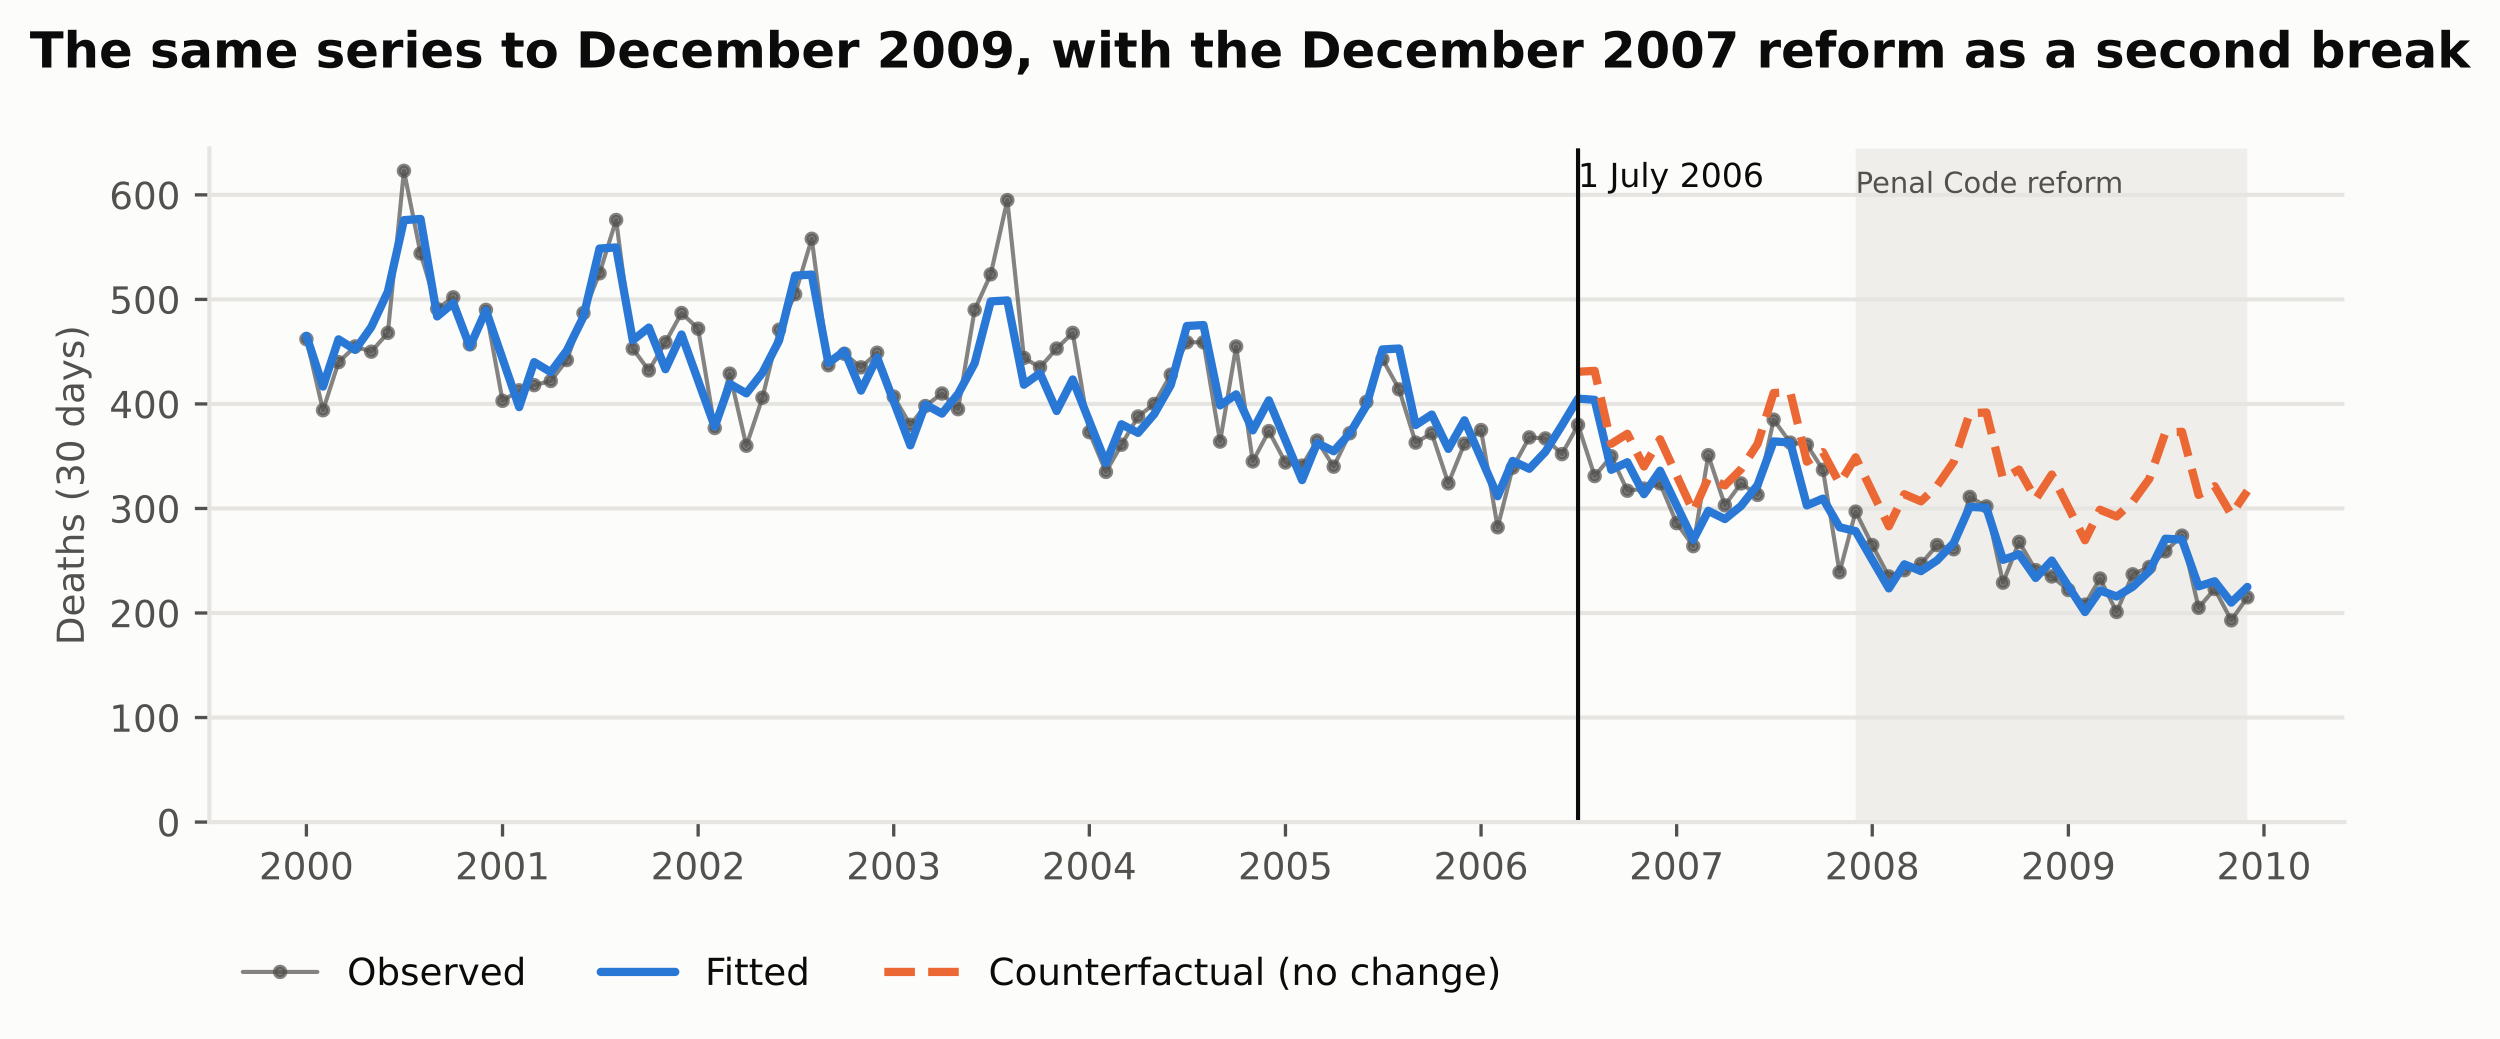
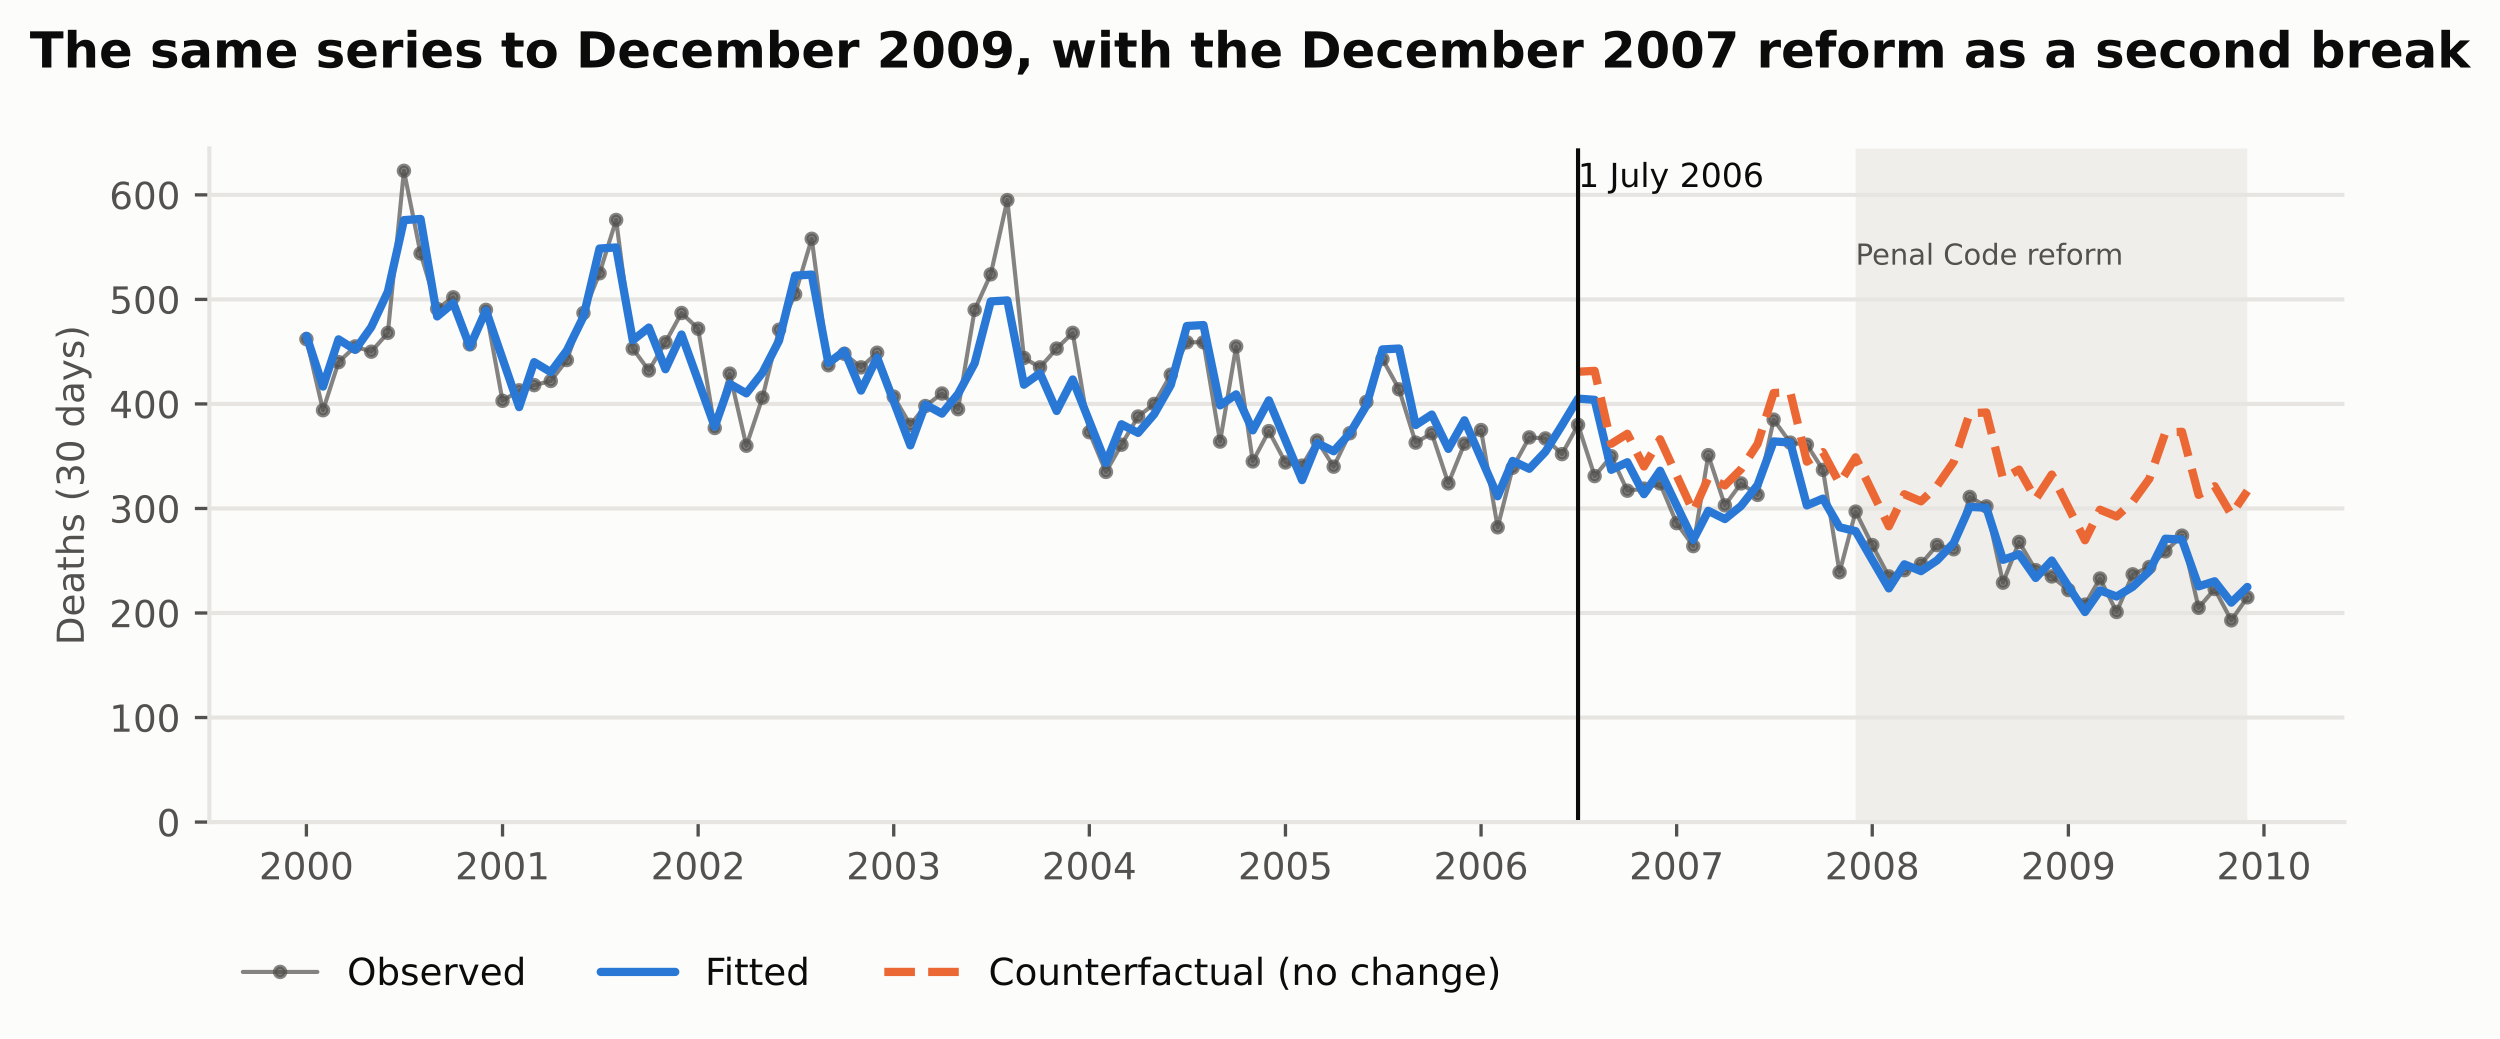
<svg xmlns="http://www.w3.org/2000/svg" xmlns:xlink="http://www.w3.org/1999/xlink" width="604.247pt" height="251.023pt" viewBox="0 0 604.247 251.023" version="1.1">
  <defs>
    <style type="text/css">*{stroke-linejoin: round; stroke-linecap: butt}</style>
  </defs>
  <g id="figure_1">
    <g id="patch_1">
      <path d="M 0 251.023  L 604.247 251.023  L 604.247 0  L 0 0  z " style="fill: #fcfcfb" />
    </g>
    <g id="axes_1">
      <g id="patch_2">
        <path d="M 50.602 198.696  L 566.64 198.696  L 566.64 35.859  L 50.602 35.859  z " style="fill: #fcfcfb" />
      </g>
      <g id="matplotlib.axis_1">
        <g id="xtick_1">
          <g id="line2d_1">
            <defs>
              <path id="m3a9c350e79" d="M 0 0  L 0 3.5  " style="stroke: #52514e; stroke-width: 0.8" />
            </defs>
            <g>
              <use xlink:href="#m3a9c350e79" x="74.058" y="198.696" style="fill: #52514e; stroke: #52514e; stroke-width: 0.8" />
            </g>
          </g>
          <g id="text_1">
            <text style="font-size: 9px; font-family: 'DejaVu Sans', 'Bitstream Vera Sans', 'Computer Modern Sans Serif', 'Lucida Grande', 'Verdana', 'Geneva', 'Lucid', 'Arial', 'Helvetica', 'Avant Garde', sans-serif; text-anchor: middle; fill: #52514e" x="74.058" y="212.534" transform="rotate(-0 74.05838 212.5342)">2000</text>
          </g>
        </g>
        <g id="xtick_2">
          <g id="line2d_2">
            <g>
              <use xlink:href="#m3a9c350e79" x="121.463" y="198.696" style="fill: #52514e; stroke: #52514e; stroke-width: 0.8" />
            </g>
          </g>
          <g id="text_2">
            <text style="font-size: 9px; font-family: 'DejaVu Sans', 'Bitstream Vera Sans', 'Computer Modern Sans Serif', 'Lucida Grande', 'Verdana', 'Geneva', 'Lucid', 'Arial', 'Helvetica', 'Avant Garde', sans-serif; text-anchor: middle; fill: #52514e" x="121.463" y="212.534" transform="rotate(-0 121.4631 212.5342)">2001</text>
          </g>
        </g>
        <g id="xtick_3">
          <g id="line2d_3">
            <g>
              <use xlink:href="#m3a9c350e79" x="168.738" y="198.696" style="fill: #52514e; stroke: #52514e; stroke-width: 0.8" />
            </g>
          </g>
          <g id="text_3">
            <text style="font-size: 9px; font-family: 'DejaVu Sans', 'Bitstream Vera Sans', 'Computer Modern Sans Serif', 'Lucida Grande', 'Verdana', 'Geneva', 'Lucid', 'Arial', 'Helvetica', 'Avant Garde', sans-serif; text-anchor: middle; fill: #52514e" x="168.738" y="212.534" transform="rotate(-0 168.7383 212.5342)">2002</text>
          </g>
        </g>
        <g id="xtick_4">
          <g id="line2d_4">
            <g>
              <use xlink:href="#m3a9c350e79" x="216.013" y="198.696" style="fill: #52514e; stroke: #52514e; stroke-width: 0.8" />
            </g>
          </g>
          <g id="text_4">
            <text style="font-size: 9px; font-family: 'DejaVu Sans', 'Bitstream Vera Sans', 'Computer Modern Sans Serif', 'Lucida Grande', 'Verdana', 'Geneva', 'Lucid', 'Arial', 'Helvetica', 'Avant Garde', sans-serif; text-anchor: middle; fill: #52514e" x="216.013" y="212.534" transform="rotate(-0 216.0135 212.5342)">2003</text>
          </g>
        </g>
        <g id="xtick_5">
          <g id="line2d_5">
            <g>
              <use xlink:href="#m3a9c350e79" x="263.289" y="198.696" style="fill: #52514e; stroke: #52514e; stroke-width: 0.8" />
            </g>
          </g>
          <g id="text_5">
            <text style="font-size: 9px; font-family: 'DejaVu Sans', 'Bitstream Vera Sans', 'Computer Modern Sans Serif', 'Lucida Grande', 'Verdana', 'Geneva', 'Lucid', 'Arial', 'Helvetica', 'Avant Garde', sans-serif; text-anchor: middle; fill: #52514e" x="263.289" y="212.534" transform="rotate(-0 263.2887 212.5342)">2004</text>
          </g>
        </g>
        <g id="xtick_6">
          <g id="line2d_6">
            <g>
              <use xlink:href="#m3a9c350e79" x="310.693" y="198.696" style="fill: #52514e; stroke: #52514e; stroke-width: 0.8" />
            </g>
          </g>
          <g id="text_6">
            <text style="font-size: 9px; font-family: 'DejaVu Sans', 'Bitstream Vera Sans', 'Computer Modern Sans Serif', 'Lucida Grande', 'Verdana', 'Geneva', 'Lucid', 'Arial', 'Helvetica', 'Avant Garde', sans-serif; text-anchor: middle; fill: #52514e" x="310.693" y="212.534" transform="rotate(-0 310.6934 212.5342)">2005</text>
          </g>
        </g>
        <g id="xtick_7">
          <g id="line2d_7">
            <g>
              <use xlink:href="#m3a9c350e79" x="357.969" y="198.696" style="fill: #52514e; stroke: #52514e; stroke-width: 0.8" />
            </g>
          </g>
          <g id="text_7">
            <text style="font-size: 9px; font-family: 'DejaVu Sans', 'Bitstream Vera Sans', 'Computer Modern Sans Serif', 'Lucida Grande', 'Verdana', 'Geneva', 'Lucid', 'Arial', 'Helvetica', 'Avant Garde', sans-serif; text-anchor: middle; fill: #52514e" x="357.969" y="212.534" transform="rotate(-0 357.9686 212.5342)">2006</text>
          </g>
        </g>
        <g id="xtick_8">
          <g id="line2d_8">
            <g>
              <use xlink:href="#m3a9c350e79" x="405.244" y="198.696" style="fill: #52514e; stroke: #52514e; stroke-width: 0.8" />
            </g>
          </g>
          <g id="text_8">
            <text style="font-size: 9px; font-family: 'DejaVu Sans', 'Bitstream Vera Sans', 'Computer Modern Sans Serif', 'Lucida Grande', 'Verdana', 'Geneva', 'Lucid', 'Arial', 'Helvetica', 'Avant Garde', sans-serif; text-anchor: middle; fill: #52514e" x="405.244" y="212.534" transform="rotate(-0 405.2438 212.5342)">2007</text>
          </g>
        </g>
        <g id="xtick_9">
          <g id="line2d_9">
            <g>
              <use xlink:href="#m3a9c350e79" x="452.519" y="198.696" style="fill: #52514e; stroke: #52514e; stroke-width: 0.8" />
            </g>
          </g>
          <g id="text_9">
            <text style="font-size: 9px; font-family: 'DejaVu Sans', 'Bitstream Vera Sans', 'Computer Modern Sans Serif', 'Lucida Grande', 'Verdana', 'Geneva', 'Lucid', 'Arial', 'Helvetica', 'Avant Garde', sans-serif; text-anchor: middle; fill: #52514e" x="452.519" y="212.534" transform="rotate(-0 452.519 212.5342)">2008</text>
          </g>
        </g>
        <g id="xtick_10">
          <g id="line2d_10">
            <g>
              <use xlink:href="#m3a9c350e79" x="499.924" y="198.696" style="fill: #52514e; stroke: #52514e; stroke-width: 0.8" />
            </g>
          </g>
          <g id="text_10">
            <text style="font-size: 9px; font-family: 'DejaVu Sans', 'Bitstream Vera Sans', 'Computer Modern Sans Serif', 'Lucida Grande', 'Verdana', 'Geneva', 'Lucid', 'Arial', 'Helvetica', 'Avant Garde', sans-serif; text-anchor: middle; fill: #52514e" x="499.924" y="212.534" transform="rotate(-0 499.9237 212.5342)">2009</text>
          </g>
        </g>
        <g id="xtick_11">
          <g id="line2d_11">
            <g>
              <use xlink:href="#m3a9c350e79" x="547.199" y="198.696" style="fill: #52514e; stroke: #52514e; stroke-width: 0.8" />
            </g>
          </g>
          <g id="text_11">
            <text style="font-size: 9px; font-family: 'DejaVu Sans', 'Bitstream Vera Sans', 'Computer Modern Sans Serif', 'Lucida Grande', 'Verdana', 'Geneva', 'Lucid', 'Arial', 'Helvetica', 'Avant Garde', sans-serif; text-anchor: middle; fill: #52514e" x="547.199" y="212.534" transform="rotate(-0 547.1989 212.5342)">2010</text>
          </g>
        </g>
      </g>
      <g id="matplotlib.axis_2">
        <g id="ytick_1">
          <g id="line2d_12">
            <path d="M 50.602 198.696  L 566.64 198.696  " clip-path="url(#pf68ba96f49)" style="fill: none; stroke: #e6e5e1; stroke-linecap: round" />
          </g>
          <g id="line2d_13">
            <defs>
              <path id="mdd3c75259f" d="M 0 0  L -3.5 0  " style="stroke: #52514e; stroke-width: 0.8" />
            </defs>
            <g>
              <use xlink:href="#mdd3c75259f" x="50.602" y="198.696" style="fill: #52514e; stroke: #52514e; stroke-width: 0.8" />
            </g>
          </g>
          <g id="text_12">
            <text style="font-size: 9px; font-family: 'DejaVu Sans', 'Bitstream Vera Sans', 'Computer Modern Sans Serif', 'Lucida Grande', 'Verdana', 'Geneva', 'Lucid', 'Arial', 'Helvetica', 'Avant Garde', sans-serif; text-anchor: end; fill: #52514e" x="43.602" y="202.115" transform="rotate(-0 43.60211 202.1152)">0</text>
          </g>
        </g>
        <g id="ytick_2">
          <g id="line2d_14">
            <path d="M 50.602 173.431  L 566.64 173.431  " clip-path="url(#pf68ba96f49)" style="fill: none; stroke: #e6e5e1; stroke-linecap: round" />
          </g>
          <g id="line2d_15">
            <g>
              <use xlink:href="#mdd3c75259f" x="50.602" y="173.431" style="fill: #52514e; stroke: #52514e; stroke-width: 0.8" />
            </g>
          </g>
          <g id="text_13">
            <text style="font-size: 9px; font-family: 'DejaVu Sans', 'Bitstream Vera Sans', 'Computer Modern Sans Serif', 'Lucida Grande', 'Verdana', 'Geneva', 'Lucid', 'Arial', 'Helvetica', 'Avant Garde', sans-serif; text-anchor: end; fill: #52514e" x="43.602" y="176.85" transform="rotate(-0 43.60211 176.8495)">100</text>
          </g>
        </g>
        <g id="ytick_3">
          <g id="line2d_16">
            <path d="M 50.602 148.165  L 566.64 148.165  " clip-path="url(#pf68ba96f49)" style="fill: none; stroke: #e6e5e1; stroke-linecap: round" />
          </g>
          <g id="line2d_17">
            <g>
              <use xlink:href="#mdd3c75259f" x="50.602" y="148.165" style="fill: #52514e; stroke: #52514e; stroke-width: 0.8" />
            </g>
          </g>
          <g id="text_14">
            <text style="font-size: 9px; font-family: 'DejaVu Sans', 'Bitstream Vera Sans', 'Computer Modern Sans Serif', 'Lucida Grande', 'Verdana', 'Geneva', 'Lucid', 'Arial', 'Helvetica', 'Avant Garde', sans-serif; text-anchor: end; fill: #52514e" x="43.602" y="151.584" transform="rotate(-0 43.60211 151.5838)">200</text>
          </g>
        </g>
        <g id="ytick_4">
          <g id="line2d_18">
            <path d="M 50.602 122.899  L 566.64 122.899  " clip-path="url(#pf68ba96f49)" style="fill: none; stroke: #e6e5e1; stroke-linecap: round" />
          </g>
          <g id="line2d_19">
            <g>
              <use xlink:href="#mdd3c75259f" x="50.602" y="122.899" style="fill: #52514e; stroke: #52514e; stroke-width: 0.8" />
            </g>
          </g>
          <g id="text_15">
            <text style="font-size: 9px; font-family: 'DejaVu Sans', 'Bitstream Vera Sans', 'Computer Modern Sans Serif', 'Lucida Grande', 'Verdana', 'Geneva', 'Lucid', 'Arial', 'Helvetica', 'Avant Garde', sans-serif; text-anchor: end; fill: #52514e" x="43.602" y="126.318" transform="rotate(-0 43.60211 126.3181)">300</text>
          </g>
        </g>
        <g id="ytick_5">
          <g id="line2d_20">
            <path d="M 50.602 97.633  L 566.64 97.633  " clip-path="url(#pf68ba96f49)" style="fill: none; stroke: #e6e5e1; stroke-linecap: round" />
          </g>
          <g id="line2d_21">
            <g>
              <use xlink:href="#mdd3c75259f" x="50.602" y="97.633" style="fill: #52514e; stroke: #52514e; stroke-width: 0.8" />
            </g>
          </g>
          <g id="text_16">
            <text style="font-size: 9px; font-family: 'DejaVu Sans', 'Bitstream Vera Sans', 'Computer Modern Sans Serif', 'Lucida Grande', 'Verdana', 'Geneva', 'Lucid', 'Arial', 'Helvetica', 'Avant Garde', sans-serif; text-anchor: end; fill: #52514e" x="43.602" y="101.052" transform="rotate(-0 43.60211 101.0524)">400</text>
          </g>
        </g>
        <g id="ytick_6">
          <g id="line2d_22">
            <path d="M 50.602 72.368  L 566.64 72.368  " clip-path="url(#pf68ba96f49)" style="fill: none; stroke: #e6e5e1; stroke-linecap: round" />
          </g>
          <g id="line2d_23">
            <g>
              <use xlink:href="#mdd3c75259f" x="50.602" y="72.368" style="fill: #52514e; stroke: #52514e; stroke-width: 0.8" />
            </g>
          </g>
          <g id="text_17">
            <text style="font-size: 9px; font-family: 'DejaVu Sans', 'Bitstream Vera Sans', 'Computer Modern Sans Serif', 'Lucida Grande', 'Verdana', 'Geneva', 'Lucid', 'Arial', 'Helvetica', 'Avant Garde', sans-serif; text-anchor: end; fill: #52514e" x="43.602" y="75.787" transform="rotate(-0 43.60211 75.7867)">500</text>
          </g>
        </g>
        <g id="ytick_7">
          <g id="line2d_24">
            <path d="M 50.602 47.102  L 566.64 47.102  " clip-path="url(#pf68ba96f49)" style="fill: none; stroke: #e6e5e1; stroke-linecap: round" />
          </g>
          <g id="line2d_25">
            <g>
              <use xlink:href="#mdd3c75259f" x="50.602" y="47.102" style="fill: #52514e; stroke: #52514e; stroke-width: 0.8" />
            </g>
          </g>
          <g id="text_18">
            <text style="font-size: 9px; font-family: 'DejaVu Sans', 'Bitstream Vera Sans', 'Computer Modern Sans Serif', 'Lucida Grande', 'Verdana', 'Geneva', 'Lucid', 'Arial', 'Helvetica', 'Avant Garde', sans-serif; text-anchor: end; fill: #52514e" x="43.602" y="50.521" transform="rotate(-0 43.60211 50.521)">600</text>
          </g>
        </g>
        <g id="text_19">
          <text style="font-size: 9px; font-family: 'DejaVu Sans', 'Bitstream Vera Sans', 'Computer Modern Sans Serif', 'Lucida Grande', 'Verdana', 'Geneva', 'Lucid', 'Arial', 'Helvetica', 'Avant Garde', sans-serif; text-anchor: middle; fill: #52514e" x="20.261" y="117.278" transform="rotate(-90 20.26125 117.2776)">Deaths (30 days)</text>
        </g>
      </g>
      <g id="patch_3">
        <path d="M 448.504 198.696  L 543.184 198.696  L 543.184 35.859  L 448.504 35.859  z " clip-path="url(#pf68ba96f49)" style="fill: #e6e5e1; opacity: 0.6" />
      </g>
      <g id="line2d_26">
        <path d="M 74.058 81.969  L 78.074 99.149  L 81.83 87.527  L 85.845 83.737  L 89.73 85.001  L 93.746 80.453  L 97.631 41.291  L 101.646 61.251  L 105.662 74.642  L 109.547 71.862  L 113.562 83.232  L 117.448 74.894  L 121.463 96.875  L 125.478 94.349  L 129.105 93.086  L 133.12 92.075  L 137.006 87.022  L 141.021 75.652  L 144.906 66.051  L 148.922 53.166  L 152.937 84.243  L 156.822 89.548  L 160.838 82.727  L 164.723 75.652  L 168.738 79.442  L 172.753 103.445  L 176.38 90.306  L 180.395 107.74  L 184.281 96.118  L 188.296 79.695  L 192.182 71.104  L 196.197 57.714  L 200.212 88.285  L 204.098 85.506  L 208.113 88.79  L 211.998 85.253  L 216.013 95.865  L 220.029 102.687  L 223.655 98.139  L 227.67 95.107  L 231.556 98.897  L 235.571 74.894  L 239.457 66.304  L 243.472 48.365  L 247.487 86.517  L 251.373 88.79  L 255.388 84.243  L 259.274 80.453  L 263.289 104.455  L 267.304 114.056  L 271.06 107.487  L 275.075 100.665  L 278.961 97.633  L 282.976 90.559  L 286.862 82.727  L 290.877 82.727  L 294.892 106.729  L 298.777 83.737  L 302.793 111.53  L 306.678 104.203  L 310.693 111.782  L 314.709 112.54  L 318.335 106.476  L 322.35 112.793  L 326.236 104.708  L 330.251 97.128  L 334.137 86.769  L 338.152 94.096  L 342.167 106.982  L 346.053 104.708  L 350.068 116.835  L 353.953 107.234  L 357.969 103.95  L 361.984 127.447  L 365.61 113.046  L 369.625 105.718  L 373.511 105.971  L 377.526 109.761  L 381.412 102.687  L 385.427 115.067  L 389.442 110.266  L 393.328 118.604  L 397.343 118.099  L 401.229 116.835  L 405.244 126.436  L 409.259 131.995  L 412.886 110.014  L 416.901 122.141  L 420.786 116.835  L 424.801 119.615  L 428.687 101.423  L 432.702 106.982  L 436.717 107.487  L 440.603 113.551  L 444.618 138.311  L 448.504 123.657  L 452.519 131.742  L 456.534 139.322  L 460.29 137.806  L 464.305 136.29  L 468.191 131.742  L 472.206 132.753  L 476.092 120.12  L 480.107 122.394  L 484.122 140.838  L 488.008 130.984  L 492.023 137.806  L 495.909 139.322  L 499.924 142.606  L 503.939 146.144  L 507.565 139.827  L 511.581 147.912  L 515.466 138.817  L 519.481 137.048  L 523.367 133.258  L 527.382 129.468  L 531.397 146.902  L 535.283 142.354  L 539.298 149.933  L 543.184 144.375  " clip-path="url(#pf68ba96f49)" style="fill: none; stroke: #52514e; stroke-opacity: 0.7; stroke-linecap: round" />
        <defs>
          <path id="m30d8206e4d" d="M 0 1.25  C 0.332 1.25 0.649 1.118 0.884 0.884  C 1.118 0.649 1.25 0.332 1.25 0  C 1.25 -0.332 1.118 -0.649 0.884 -0.884  C 0.649 -1.118 0.332 -1.25 0 -1.25  C -0.332 -1.25 -0.649 -1.118 -0.884 -0.884  C -1.118 -0.649 -1.25 -0.332 -1.25 0  C -1.25 0.332 -1.118 0.649 -0.884 0.884  C -0.649 1.118 -0.332 1.25 0 1.25  z " style="stroke: #52514e; stroke-opacity: 0.7" />
        </defs>
        <g clip-path="url(#pf68ba96f49)">
          <use xlink:href="#m30d8206e4d" x="74.058" y="81.969" style="fill: #52514e; fill-opacity: 0.7; stroke: #52514e; stroke-opacity: 0.7" />
          <use xlink:href="#m30d8206e4d" x="78.074" y="99.149" style="fill: #52514e; fill-opacity: 0.7; stroke: #52514e; stroke-opacity: 0.7" />
          <use xlink:href="#m30d8206e4d" x="81.83" y="87.527" style="fill: #52514e; fill-opacity: 0.7; stroke: #52514e; stroke-opacity: 0.7" />
          <use xlink:href="#m30d8206e4d" x="85.845" y="83.737" style="fill: #52514e; fill-opacity: 0.7; stroke: #52514e; stroke-opacity: 0.7" />
          <use xlink:href="#m30d8206e4d" x="89.73" y="85.001" style="fill: #52514e; fill-opacity: 0.7; stroke: #52514e; stroke-opacity: 0.7" />
          <use xlink:href="#m30d8206e4d" x="93.746" y="80.453" style="fill: #52514e; fill-opacity: 0.7; stroke: #52514e; stroke-opacity: 0.7" />
          <use xlink:href="#m30d8206e4d" x="97.631" y="41.291" style="fill: #52514e; fill-opacity: 0.7; stroke: #52514e; stroke-opacity: 0.7" />
          <use xlink:href="#m30d8206e4d" x="101.646" y="61.251" style="fill: #52514e; fill-opacity: 0.7; stroke: #52514e; stroke-opacity: 0.7" />
          <use xlink:href="#m30d8206e4d" x="105.662" y="74.642" style="fill: #52514e; fill-opacity: 0.7; stroke: #52514e; stroke-opacity: 0.7" />
          <use xlink:href="#m30d8206e4d" x="109.547" y="71.862" style="fill: #52514e; fill-opacity: 0.7; stroke: #52514e; stroke-opacity: 0.7" />
          <use xlink:href="#m30d8206e4d" x="113.562" y="83.232" style="fill: #52514e; fill-opacity: 0.7; stroke: #52514e; stroke-opacity: 0.7" />
          <use xlink:href="#m30d8206e4d" x="117.448" y="74.894" style="fill: #52514e; fill-opacity: 0.7; stroke: #52514e; stroke-opacity: 0.7" />
          <use xlink:href="#m30d8206e4d" x="121.463" y="96.875" style="fill: #52514e; fill-opacity: 0.7; stroke: #52514e; stroke-opacity: 0.7" />
          <use xlink:href="#m30d8206e4d" x="125.478" y="94.349" style="fill: #52514e; fill-opacity: 0.7; stroke: #52514e; stroke-opacity: 0.7" />
          <use xlink:href="#m30d8206e4d" x="129.105" y="93.086" style="fill: #52514e; fill-opacity: 0.7; stroke: #52514e; stroke-opacity: 0.7" />
          <use xlink:href="#m30d8206e4d" x="133.12" y="92.075" style="fill: #52514e; fill-opacity: 0.7; stroke: #52514e; stroke-opacity: 0.7" />
          <use xlink:href="#m30d8206e4d" x="137.006" y="87.022" style="fill: #52514e; fill-opacity: 0.7; stroke: #52514e; stroke-opacity: 0.7" />
          <use xlink:href="#m30d8206e4d" x="141.021" y="75.652" style="fill: #52514e; fill-opacity: 0.7; stroke: #52514e; stroke-opacity: 0.7" />
          <use xlink:href="#m30d8206e4d" x="144.906" y="66.051" style="fill: #52514e; fill-opacity: 0.7; stroke: #52514e; stroke-opacity: 0.7" />
          <use xlink:href="#m30d8206e4d" x="148.922" y="53.166" style="fill: #52514e; fill-opacity: 0.7; stroke: #52514e; stroke-opacity: 0.7" />
          <use xlink:href="#m30d8206e4d" x="152.937" y="84.243" style="fill: #52514e; fill-opacity: 0.7; stroke: #52514e; stroke-opacity: 0.7" />
          <use xlink:href="#m30d8206e4d" x="156.822" y="89.548" style="fill: #52514e; fill-opacity: 0.7; stroke: #52514e; stroke-opacity: 0.7" />
          <use xlink:href="#m30d8206e4d" x="160.838" y="82.727" style="fill: #52514e; fill-opacity: 0.7; stroke: #52514e; stroke-opacity: 0.7" />
          <use xlink:href="#m30d8206e4d" x="164.723" y="75.652" style="fill: #52514e; fill-opacity: 0.7; stroke: #52514e; stroke-opacity: 0.7" />
          <use xlink:href="#m30d8206e4d" x="168.738" y="79.442" style="fill: #52514e; fill-opacity: 0.7; stroke: #52514e; stroke-opacity: 0.7" />
          <use xlink:href="#m30d8206e4d" x="172.753" y="103.445" style="fill: #52514e; fill-opacity: 0.7; stroke: #52514e; stroke-opacity: 0.7" />
          <use xlink:href="#m30d8206e4d" x="176.38" y="90.306" style="fill: #52514e; fill-opacity: 0.7; stroke: #52514e; stroke-opacity: 0.7" />
          <use xlink:href="#m30d8206e4d" x="180.395" y="107.74" style="fill: #52514e; fill-opacity: 0.7; stroke: #52514e; stroke-opacity: 0.7" />
          <use xlink:href="#m30d8206e4d" x="184.281" y="96.118" style="fill: #52514e; fill-opacity: 0.7; stroke: #52514e; stroke-opacity: 0.7" />
          <use xlink:href="#m30d8206e4d" x="188.296" y="79.695" style="fill: #52514e; fill-opacity: 0.7; stroke: #52514e; stroke-opacity: 0.7" />
          <use xlink:href="#m30d8206e4d" x="192.182" y="71.104" style="fill: #52514e; fill-opacity: 0.7; stroke: #52514e; stroke-opacity: 0.7" />
          <use xlink:href="#m30d8206e4d" x="196.197" y="57.714" style="fill: #52514e; fill-opacity: 0.7; stroke: #52514e; stroke-opacity: 0.7" />
          <use xlink:href="#m30d8206e4d" x="200.212" y="88.285" style="fill: #52514e; fill-opacity: 0.7; stroke: #52514e; stroke-opacity: 0.7" />
          <use xlink:href="#m30d8206e4d" x="204.098" y="85.506" style="fill: #52514e; fill-opacity: 0.7; stroke: #52514e; stroke-opacity: 0.7" />
          <use xlink:href="#m30d8206e4d" x="208.113" y="88.79" style="fill: #52514e; fill-opacity: 0.7; stroke: #52514e; stroke-opacity: 0.7" />
          <use xlink:href="#m30d8206e4d" x="211.998" y="85.253" style="fill: #52514e; fill-opacity: 0.7; stroke: #52514e; stroke-opacity: 0.7" />
          <use xlink:href="#m30d8206e4d" x="216.013" y="95.865" style="fill: #52514e; fill-opacity: 0.7; stroke: #52514e; stroke-opacity: 0.7" />
          <use xlink:href="#m30d8206e4d" x="220.029" y="102.687" style="fill: #52514e; fill-opacity: 0.7; stroke: #52514e; stroke-opacity: 0.7" />
          <use xlink:href="#m30d8206e4d" x="223.655" y="98.139" style="fill: #52514e; fill-opacity: 0.7; stroke: #52514e; stroke-opacity: 0.7" />
          <use xlink:href="#m30d8206e4d" x="227.67" y="95.107" style="fill: #52514e; fill-opacity: 0.7; stroke: #52514e; stroke-opacity: 0.7" />
          <use xlink:href="#m30d8206e4d" x="231.556" y="98.897" style="fill: #52514e; fill-opacity: 0.7; stroke: #52514e; stroke-opacity: 0.7" />
          <use xlink:href="#m30d8206e4d" x="235.571" y="74.894" style="fill: #52514e; fill-opacity: 0.7; stroke: #52514e; stroke-opacity: 0.7" />
          <use xlink:href="#m30d8206e4d" x="239.457" y="66.304" style="fill: #52514e; fill-opacity: 0.7; stroke: #52514e; stroke-opacity: 0.7" />
          <use xlink:href="#m30d8206e4d" x="243.472" y="48.365" style="fill: #52514e; fill-opacity: 0.7; stroke: #52514e; stroke-opacity: 0.7" />
          <use xlink:href="#m30d8206e4d" x="247.487" y="86.517" style="fill: #52514e; fill-opacity: 0.7; stroke: #52514e; stroke-opacity: 0.7" />
          <use xlink:href="#m30d8206e4d" x="251.373" y="88.79" style="fill: #52514e; fill-opacity: 0.7; stroke: #52514e; stroke-opacity: 0.7" />
          <use xlink:href="#m30d8206e4d" x="255.388" y="84.243" style="fill: #52514e; fill-opacity: 0.7; stroke: #52514e; stroke-opacity: 0.7" />
          <use xlink:href="#m30d8206e4d" x="259.274" y="80.453" style="fill: #52514e; fill-opacity: 0.7; stroke: #52514e; stroke-opacity: 0.7" />
          <use xlink:href="#m30d8206e4d" x="263.289" y="104.455" style="fill: #52514e; fill-opacity: 0.7; stroke: #52514e; stroke-opacity: 0.7" />
          <use xlink:href="#m30d8206e4d" x="267.304" y="114.056" style="fill: #52514e; fill-opacity: 0.7; stroke: #52514e; stroke-opacity: 0.7" />
          <use xlink:href="#m30d8206e4d" x="271.06" y="107.487" style="fill: #52514e; fill-opacity: 0.7; stroke: #52514e; stroke-opacity: 0.7" />
          <use xlink:href="#m30d8206e4d" x="275.075" y="100.665" style="fill: #52514e; fill-opacity: 0.7; stroke: #52514e; stroke-opacity: 0.7" />
          <use xlink:href="#m30d8206e4d" x="278.961" y="97.633" style="fill: #52514e; fill-opacity: 0.7; stroke: #52514e; stroke-opacity: 0.7" />
          <use xlink:href="#m30d8206e4d" x="282.976" y="90.559" style="fill: #52514e; fill-opacity: 0.7; stroke: #52514e; stroke-opacity: 0.7" />
          <use xlink:href="#m30d8206e4d" x="286.862" y="82.727" style="fill: #52514e; fill-opacity: 0.7; stroke: #52514e; stroke-opacity: 0.7" />
          <use xlink:href="#m30d8206e4d" x="290.877" y="82.727" style="fill: #52514e; fill-opacity: 0.7; stroke: #52514e; stroke-opacity: 0.7" />
          <use xlink:href="#m30d8206e4d" x="294.892" y="106.729" style="fill: #52514e; fill-opacity: 0.7; stroke: #52514e; stroke-opacity: 0.7" />
          <use xlink:href="#m30d8206e4d" x="298.777" y="83.737" style="fill: #52514e; fill-opacity: 0.7; stroke: #52514e; stroke-opacity: 0.7" />
          <use xlink:href="#m30d8206e4d" x="302.793" y="111.53" style="fill: #52514e; fill-opacity: 0.7; stroke: #52514e; stroke-opacity: 0.7" />
          <use xlink:href="#m30d8206e4d" x="306.678" y="104.203" style="fill: #52514e; fill-opacity: 0.7; stroke: #52514e; stroke-opacity: 0.7" />
          <use xlink:href="#m30d8206e4d" x="310.693" y="111.782" style="fill: #52514e; fill-opacity: 0.7; stroke: #52514e; stroke-opacity: 0.7" />
          <use xlink:href="#m30d8206e4d" x="314.709" y="112.54" style="fill: #52514e; fill-opacity: 0.7; stroke: #52514e; stroke-opacity: 0.7" />
          <use xlink:href="#m30d8206e4d" x="318.335" y="106.476" style="fill: #52514e; fill-opacity: 0.7; stroke: #52514e; stroke-opacity: 0.7" />
          <use xlink:href="#m30d8206e4d" x="322.35" y="112.793" style="fill: #52514e; fill-opacity: 0.7; stroke: #52514e; stroke-opacity: 0.7" />
          <use xlink:href="#m30d8206e4d" x="326.236" y="104.708" style="fill: #52514e; fill-opacity: 0.7; stroke: #52514e; stroke-opacity: 0.7" />
          <use xlink:href="#m30d8206e4d" x="330.251" y="97.128" style="fill: #52514e; fill-opacity: 0.7; stroke: #52514e; stroke-opacity: 0.7" />
          <use xlink:href="#m30d8206e4d" x="334.137" y="86.769" style="fill: #52514e; fill-opacity: 0.7; stroke: #52514e; stroke-opacity: 0.7" />
          <use xlink:href="#m30d8206e4d" x="338.152" y="94.096" style="fill: #52514e; fill-opacity: 0.7; stroke: #52514e; stroke-opacity: 0.7" />
          <use xlink:href="#m30d8206e4d" x="342.167" y="106.982" style="fill: #52514e; fill-opacity: 0.7; stroke: #52514e; stroke-opacity: 0.7" />
          <use xlink:href="#m30d8206e4d" x="346.053" y="104.708" style="fill: #52514e; fill-opacity: 0.7; stroke: #52514e; stroke-opacity: 0.7" />
          <use xlink:href="#m30d8206e4d" x="350.068" y="116.835" style="fill: #52514e; fill-opacity: 0.7; stroke: #52514e; stroke-opacity: 0.7" />
          <use xlink:href="#m30d8206e4d" x="353.953" y="107.234" style="fill: #52514e; fill-opacity: 0.7; stroke: #52514e; stroke-opacity: 0.7" />
          <use xlink:href="#m30d8206e4d" x="357.969" y="103.95" style="fill: #52514e; fill-opacity: 0.7; stroke: #52514e; stroke-opacity: 0.7" />
          <use xlink:href="#m30d8206e4d" x="361.984" y="127.447" style="fill: #52514e; fill-opacity: 0.7; stroke: #52514e; stroke-opacity: 0.7" />
          <use xlink:href="#m30d8206e4d" x="365.61" y="113.046" style="fill: #52514e; fill-opacity: 0.7; stroke: #52514e; stroke-opacity: 0.7" />
          <use xlink:href="#m30d8206e4d" x="369.625" y="105.718" style="fill: #52514e; fill-opacity: 0.7; stroke: #52514e; stroke-opacity: 0.7" />
          <use xlink:href="#m30d8206e4d" x="373.511" y="105.971" style="fill: #52514e; fill-opacity: 0.7; stroke: #52514e; stroke-opacity: 0.7" />
          <use xlink:href="#m30d8206e4d" x="377.526" y="109.761" style="fill: #52514e; fill-opacity: 0.7; stroke: #52514e; stroke-opacity: 0.7" />
          <use xlink:href="#m30d8206e4d" x="381.412" y="102.687" style="fill: #52514e; fill-opacity: 0.7; stroke: #52514e; stroke-opacity: 0.7" />
          <use xlink:href="#m30d8206e4d" x="385.427" y="115.067" style="fill: #52514e; fill-opacity: 0.7; stroke: #52514e; stroke-opacity: 0.7" />
          <use xlink:href="#m30d8206e4d" x="389.442" y="110.266" style="fill: #52514e; fill-opacity: 0.7; stroke: #52514e; stroke-opacity: 0.7" />
          <use xlink:href="#m30d8206e4d" x="393.328" y="118.604" style="fill: #52514e; fill-opacity: 0.7; stroke: #52514e; stroke-opacity: 0.7" />
          <use xlink:href="#m30d8206e4d" x="397.343" y="118.099" style="fill: #52514e; fill-opacity: 0.7; stroke: #52514e; stroke-opacity: 0.7" />
          <use xlink:href="#m30d8206e4d" x="401.229" y="116.835" style="fill: #52514e; fill-opacity: 0.7; stroke: #52514e; stroke-opacity: 0.7" />
          <use xlink:href="#m30d8206e4d" x="405.244" y="126.436" style="fill: #52514e; fill-opacity: 0.7; stroke: #52514e; stroke-opacity: 0.7" />
          <use xlink:href="#m30d8206e4d" x="409.259" y="131.995" style="fill: #52514e; fill-opacity: 0.7; stroke: #52514e; stroke-opacity: 0.7" />
          <use xlink:href="#m30d8206e4d" x="412.886" y="110.014" style="fill: #52514e; fill-opacity: 0.7; stroke: #52514e; stroke-opacity: 0.7" />
          <use xlink:href="#m30d8206e4d" x="416.901" y="122.141" style="fill: #52514e; fill-opacity: 0.7; stroke: #52514e; stroke-opacity: 0.7" />
          <use xlink:href="#m30d8206e4d" x="420.786" y="116.835" style="fill: #52514e; fill-opacity: 0.7; stroke: #52514e; stroke-opacity: 0.7" />
          <use xlink:href="#m30d8206e4d" x="424.801" y="119.615" style="fill: #52514e; fill-opacity: 0.7; stroke: #52514e; stroke-opacity: 0.7" />
          <use xlink:href="#m30d8206e4d" x="428.687" y="101.423" style="fill: #52514e; fill-opacity: 0.7; stroke: #52514e; stroke-opacity: 0.7" />
          <use xlink:href="#m30d8206e4d" x="432.702" y="106.982" style="fill: #52514e; fill-opacity: 0.7; stroke: #52514e; stroke-opacity: 0.7" />
          <use xlink:href="#m30d8206e4d" x="436.717" y="107.487" style="fill: #52514e; fill-opacity: 0.7; stroke: #52514e; stroke-opacity: 0.7" />
          <use xlink:href="#m30d8206e4d" x="440.603" y="113.551" style="fill: #52514e; fill-opacity: 0.7; stroke: #52514e; stroke-opacity: 0.7" />
          <use xlink:href="#m30d8206e4d" x="444.618" y="138.311" style="fill: #52514e; fill-opacity: 0.7; stroke: #52514e; stroke-opacity: 0.7" />
          <use xlink:href="#m30d8206e4d" x="448.504" y="123.657" style="fill: #52514e; fill-opacity: 0.7; stroke: #52514e; stroke-opacity: 0.7" />
          <use xlink:href="#m30d8206e4d" x="452.519" y="131.742" style="fill: #52514e; fill-opacity: 0.7; stroke: #52514e; stroke-opacity: 0.7" />
          <use xlink:href="#m30d8206e4d" x="456.534" y="139.322" style="fill: #52514e; fill-opacity: 0.7; stroke: #52514e; stroke-opacity: 0.7" />
          <use xlink:href="#m30d8206e4d" x="460.29" y="137.806" style="fill: #52514e; fill-opacity: 0.7; stroke: #52514e; stroke-opacity: 0.7" />
          <use xlink:href="#m30d8206e4d" x="464.305" y="136.29" style="fill: #52514e; fill-opacity: 0.7; stroke: #52514e; stroke-opacity: 0.7" />
          <use xlink:href="#m30d8206e4d" x="468.191" y="131.742" style="fill: #52514e; fill-opacity: 0.7; stroke: #52514e; stroke-opacity: 0.7" />
          <use xlink:href="#m30d8206e4d" x="472.206" y="132.753" style="fill: #52514e; fill-opacity: 0.7; stroke: #52514e; stroke-opacity: 0.7" />
          <use xlink:href="#m30d8206e4d" x="476.092" y="120.12" style="fill: #52514e; fill-opacity: 0.7; stroke: #52514e; stroke-opacity: 0.7" />
          <use xlink:href="#m30d8206e4d" x="480.107" y="122.394" style="fill: #52514e; fill-opacity: 0.7; stroke: #52514e; stroke-opacity: 0.7" />
          <use xlink:href="#m30d8206e4d" x="484.122" y="140.838" style="fill: #52514e; fill-opacity: 0.7; stroke: #52514e; stroke-opacity: 0.7" />
          <use xlink:href="#m30d8206e4d" x="488.008" y="130.984" style="fill: #52514e; fill-opacity: 0.7; stroke: #52514e; stroke-opacity: 0.7" />
          <use xlink:href="#m30d8206e4d" x="492.023" y="137.806" style="fill: #52514e; fill-opacity: 0.7; stroke: #52514e; stroke-opacity: 0.7" />
          <use xlink:href="#m30d8206e4d" x="495.909" y="139.322" style="fill: #52514e; fill-opacity: 0.7; stroke: #52514e; stroke-opacity: 0.7" />
          <use xlink:href="#m30d8206e4d" x="499.924" y="142.606" style="fill: #52514e; fill-opacity: 0.7; stroke: #52514e; stroke-opacity: 0.7" />
          <use xlink:href="#m30d8206e4d" x="503.939" y="146.144" style="fill: #52514e; fill-opacity: 0.7; stroke: #52514e; stroke-opacity: 0.7" />
          <use xlink:href="#m30d8206e4d" x="507.565" y="139.827" style="fill: #52514e; fill-opacity: 0.7; stroke: #52514e; stroke-opacity: 0.7" />
          <use xlink:href="#m30d8206e4d" x="511.581" y="147.912" style="fill: #52514e; fill-opacity: 0.7; stroke: #52514e; stroke-opacity: 0.7" />
          <use xlink:href="#m30d8206e4d" x="515.466" y="138.817" style="fill: #52514e; fill-opacity: 0.7; stroke: #52514e; stroke-opacity: 0.7" />
          <use xlink:href="#m30d8206e4d" x="519.481" y="137.048" style="fill: #52514e; fill-opacity: 0.7; stroke: #52514e; stroke-opacity: 0.7" />
          <use xlink:href="#m30d8206e4d" x="523.367" y="133.258" style="fill: #52514e; fill-opacity: 0.7; stroke: #52514e; stroke-opacity: 0.7" />
          <use xlink:href="#m30d8206e4d" x="527.382" y="129.468" style="fill: #52514e; fill-opacity: 0.7; stroke: #52514e; stroke-opacity: 0.7" />
          <use xlink:href="#m30d8206e4d" x="531.397" y="146.902" style="fill: #52514e; fill-opacity: 0.7; stroke: #52514e; stroke-opacity: 0.7" />
          <use xlink:href="#m30d8206e4d" x="535.283" y="142.354" style="fill: #52514e; fill-opacity: 0.7; stroke: #52514e; stroke-opacity: 0.7" />
          <use xlink:href="#m30d8206e4d" x="539.298" y="149.933" style="fill: #52514e; fill-opacity: 0.7; stroke: #52514e; stroke-opacity: 0.7" />
          <use xlink:href="#m30d8206e4d" x="543.184" y="144.375" style="fill: #52514e; fill-opacity: 0.7; stroke: #52514e; stroke-opacity: 0.7" />
        </g>
      </g>
      <g id="line2d_27">
        <path d="M 74.058 81.158  L 78.074 93.424  L 81.83 82.022  L 85.845 84.547  L 89.73 79.066  L 93.746 70.497  L 97.631 53.203  L 101.646 52.922  L 105.662 76.478  L 109.547 73.253  L 113.562 83.812  L 117.448 75.02  L 121.463 86.708  L 125.478 98.394  L 129.105 87.531  L 133.12 89.937  L 137.006 84.714  L 141.021 76.549  L 144.906 60.072  L 148.922 59.805  L 152.937 82.248  L 156.822 79.176  L 160.838 89.236  L 164.723 80.859  L 168.738 91.995  L 172.753 103.13  L 176.38 92.779  L 180.395 95.072  L 184.281 90.096  L 188.296 82.316  L 192.182 66.617  L 196.197 66.362  L 200.212 87.746  L 204.098 84.819  L 208.113 94.404  L 211.998 86.422  L 216.013 97.033  L 220.029 107.642  L 223.655 97.78  L 227.67 99.964  L 231.556 95.223  L 235.571 87.811  L 239.457 72.853  L 243.472 72.61  L 247.487 92.984  L 251.373 90.195  L 255.388 99.328  L 259.274 91.723  L 263.289 101.833  L 267.304 111.941  L 271.06 102.545  L 275.075 104.626  L 278.961 100.108  L 282.976 93.046  L 286.862 78.794  L 290.877 78.563  L 294.892 97.975  L 298.777 95.318  L 302.793 104.02  L 306.678 96.774  L 310.693 106.406  L 314.709 116.037  L 318.335 107.084  L 322.35 109.067  L 326.236 104.763  L 330.251 98.034  L 334.137 84.455  L 338.152 84.235  L 342.167 102.731  L 346.053 100.199  L 350.068 108.49  L 353.953 101.586  L 357.969 110.763  L 361.984 119.94  L 365.61 111.41  L 369.625 113.299  L 373.511 109.198  L 377.526 102.787  L 381.412 96.343  L 385.427 96.642  L 389.442 113.547  L 393.328 111.723  L 397.343 119.43  L 401.229 113.776  L 405.244 122.173  L 409.259 130.491  L 412.886 123.469  L 416.901 125.453  L 420.786 122.308  L 424.801 117.232  L 428.687 106.69  L 432.702 106.959  L 436.717 122.155  L 440.603 120.515  L 444.618 127.443  L 448.504 128.37  L 452.519 135.324  L 456.534 142.212  L 460.29 136.398  L 464.305 138.041  L 468.191 135.436  L 472.206 131.232  L 476.092 122.502  L 480.107 122.725  L 484.122 135.309  L 488.008 133.951  L 492.023 139.688  L 495.909 135.479  L 499.924 141.731  L 503.939 147.922  L 507.565 142.696  L 511.581 144.173  L 515.466 141.831  L 519.481 138.052  L 523.367 130.205  L 527.382 130.405  L 531.397 141.717  L 535.283 140.497  L 539.298 145.654  L 543.184 141.87  " clip-path="url(#pf68ba96f49)" style="fill: none; stroke: #2a78d6; stroke-width: 2; stroke-linecap: round" />
      </g>
      <g id="line2d_28">
        <path d="M 381.412 89.849  L 385.427 89.639  L 389.442 107.262  L 393.328 104.849  L 397.343 112.749  L 401.229 106.171  L 405.244 114.915  L 409.259 123.658  L 412.886 115.531  L 416.901 117.331  L 420.786 113.424  L 424.801 107.315  L 428.687 94.988  L 432.702 94.788  L 436.717 111.579  L 440.603 109.28  L 444.618 116.807  L 448.504 110.539  L 452.519 118.87  L 456.534 127.201  L 460.29 119.457  L 464.305 121.172  L 468.191 117.45  L 472.206 111.63  L 476.092 99.885  L 480.107 99.694  L 484.122 115.692  L 488.008 113.502  L 492.023 120.673  L 495.909 114.701  L 499.924 122.639  L 503.939 130.576  L 507.565 123.199  L 511.581 124.833  L 515.466 121.286  L 519.481 115.74  L 523.367 104.55  L 527.382 104.368  L 531.397 119.611  L 535.283 117.524  L 539.298 124.357  L 543.184 118.667  " clip-path="url(#pf68ba96f49)" style="fill: none; stroke-dasharray: 7.4,3.2; stroke-dashoffset: 0; stroke: #eb6834; stroke-width: 2" />
      </g>
      <g id="line2d_29">
        <path d="M 381.412 198.696  L 381.412 35.859  " clip-path="url(#pf68ba96f49)" style="fill: none; stroke: #0b0b0b; stroke-linecap: round" />
      </g>
      <g id="patch_4">
        <path d="M 50.602 198.696  L 50.602 35.859  " style="fill: none; stroke: #e6e5e1; stroke-linejoin: miter; stroke-linecap: square" />
      </g>
      <g id="patch_5">
        <path d="M 50.602 198.696  L 566.64 198.696  " style="fill: none; stroke: #e6e5e1; stroke-linejoin: miter; stroke-linecap: square" />
      </g>
      <g id="text_20">
-         <text style="font-size: 7px; font-family: 'DejaVu Sans', 'Bitstream Vera Sans', 'Computer Modern Sans Serif', 'Lucida Grande', 'Verdana', 'Geneva', 'Lucid', 'Arial', 'Helvetica', 'Avant Garde', sans-serif; text-anchor: start; fill: #52514e" x="448.504" y="46.61" transform="rotate(-0 448.5038 46.60985)"> Penal Code reform</text>
+         <text style="font-size: 7px; font-family: 'DejaVu Sans', 'Bitstream Vera Sans', 'Computer Modern Sans Serif', 'Lucida Grande', 'Verdana', 'Geneva', 'Lucid', 'Arial', 'Helvetica', 'Avant Garde', sans-serif; text-anchor: start; fill: #52514e" x="448.504" y="63.975" transform="rotate(-0 448.5038 63.97497)"> Penal Code reform</text>
      </g>
      <g id="text_21">
        <text style="font-size: 8px; font-family: 'DejaVu Sans', 'Bitstream Vera Sans', 'Computer Modern Sans Serif', 'Lucida Grande', 'Verdana', 'Geneva', 'Lucid', 'Arial', 'Helvetica', 'Avant Garde', sans-serif; text-anchor: start; fill: #0b0b0b" x="381.412" y="45.194" transform="rotate(-0 381.4119 45.19431)"> 1 July 2006</text>
      </g>
      <g id="legend_1">
        <g id="line2d_30">
          <path d="M 58.702 234.911  L 67.702 234.911  L 76.702 234.911  " style="fill: none; stroke: #52514e; stroke-opacity: 0.7; stroke-linecap: round" />
          <g>
            <use xlink:href="#m30d8206e4d" x="67.702" y="234.911" style="fill: #52514e; fill-opacity: 0.7; stroke: #52514e; stroke-opacity: 0.7" />
          </g>
        </g>
        <g id="text_22">
          <text style="font-size: 9px; font-family: 'DejaVu Sans', 'Bitstream Vera Sans', 'Computer Modern Sans Serif', 'Lucida Grande', 'Verdana', 'Geneva', 'Lucid', 'Arial', 'Helvetica', 'Avant Garde', sans-serif; text-anchor: start; fill: #0b0b0b" x="83.902" y="238.061" transform="rotate(-0 83.90211 238.0605)">Observed</text>
        </g>
        <g id="line2d_31">
          <path d="M 145.205 234.911  L 154.205 234.911  L 163.205 234.911  " style="fill: none; stroke: #2a78d6; stroke-width: 2; stroke-linecap: round" />
        </g>
        <g id="text_23">
          <text style="font-size: 9px; font-family: 'DejaVu Sans', 'Bitstream Vera Sans', 'Computer Modern Sans Serif', 'Lucida Grande', 'Verdana', 'Geneva', 'Lucid', 'Arial', 'Helvetica', 'Avant Garde', sans-serif; text-anchor: start; fill: #0b0b0b" x="170.405" y="238.061" transform="rotate(-0 170.4048 238.0605)">Fitted</text>
        </g>
        <g id="line2d_32">
          <path d="M 213.734 234.911  L 222.734 234.911  L 231.734 234.911  " style="fill: none; stroke-dasharray: 7.4,3.2; stroke-dashoffset: 0; stroke: #eb6834; stroke-width: 2" />
        </g>
        <g id="text_24">
          <text style="font-size: 9px; font-family: 'DejaVu Sans', 'Bitstream Vera Sans', 'Computer Modern Sans Serif', 'Lucida Grande', 'Verdana', 'Geneva', 'Lucid', 'Arial', 'Helvetica', 'Avant Garde', sans-serif; text-anchor: start; fill: #0b0b0b" x="238.934" y="238.061" transform="rotate(-0 238.9341 238.0605)">Counterfactual (no change)</text>
        </g>
      </g>
    </g>
    <g id="text_25">
      <text style="font-weight: 700; font-size: 12px; font-family: 'DejaVu Sans', 'Bitstream Vera Sans', 'Computer Modern Sans Serif', 'Lucida Grande', 'Verdana', 'Geneva', 'Lucid', 'Arial', 'Helvetica', 'Avant Garde', sans-serif; text-anchor: start; fill: #0b0b0b" x="7.2" y="16.318" transform="rotate(-0 7.2 16.31812)">The same series to December 2009, with the December 2007 reform as a second break</text>
    </g>
  </g>
  <defs>
    <clipPath id="pf68ba96f49">
      <rect x="50.602" y="35.859" width="516.038" height="162.837" />
    </clipPath>
  </defs>
</svg>
